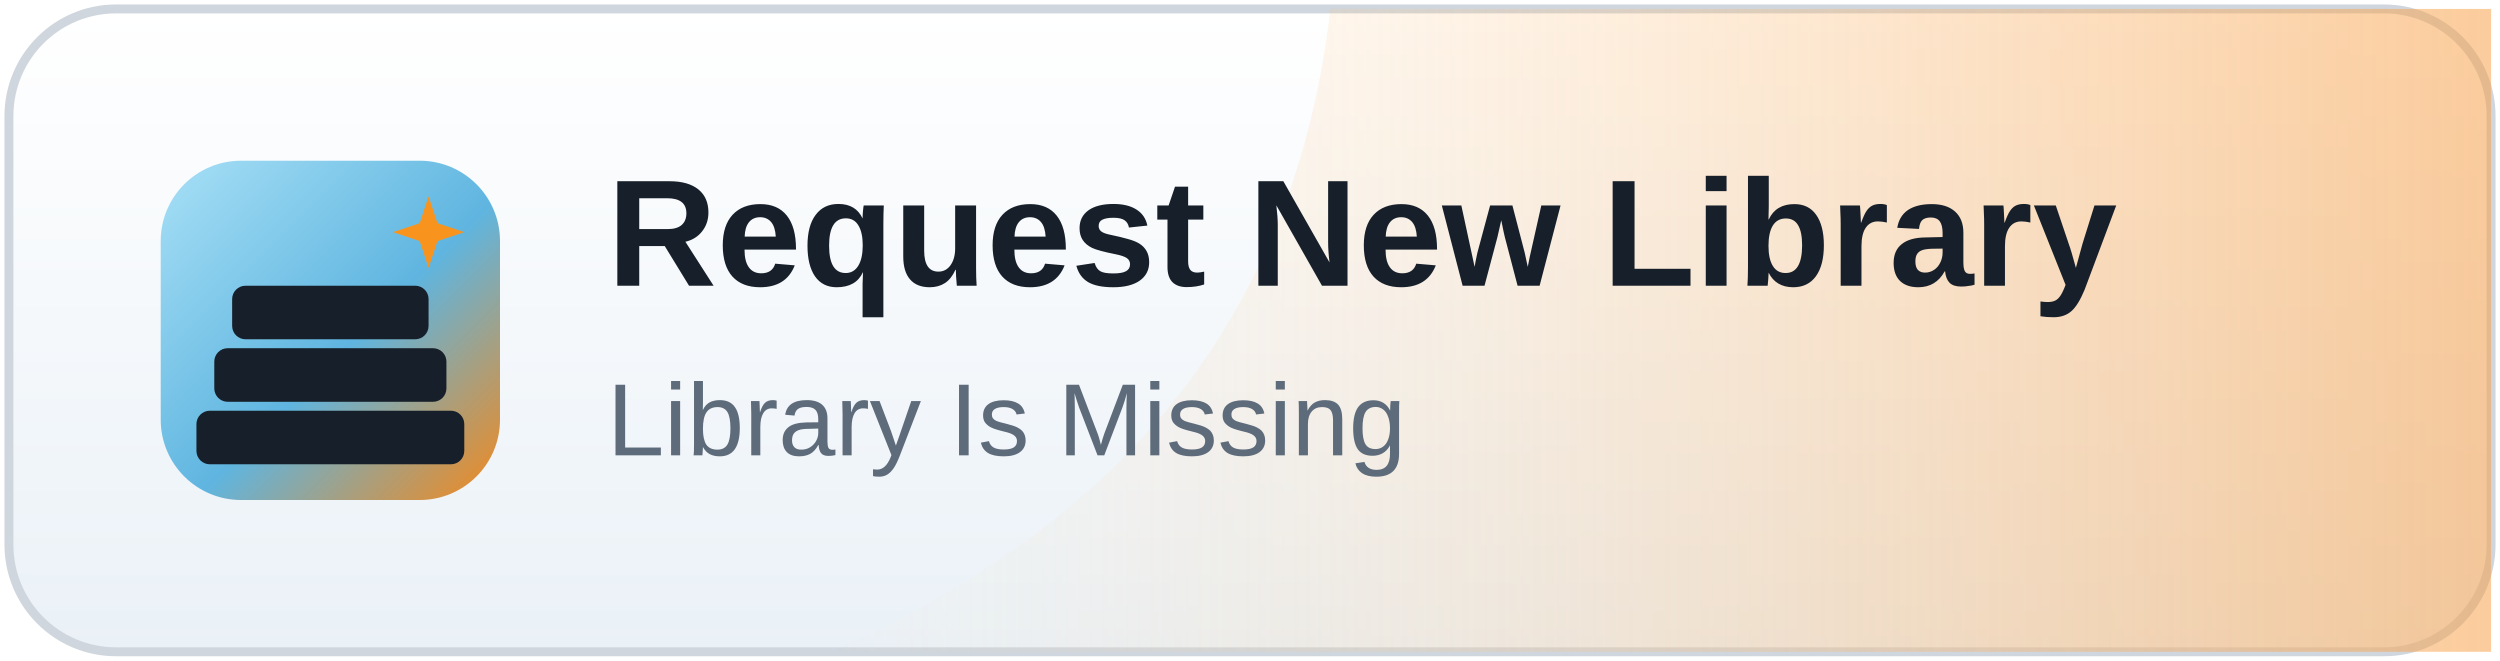
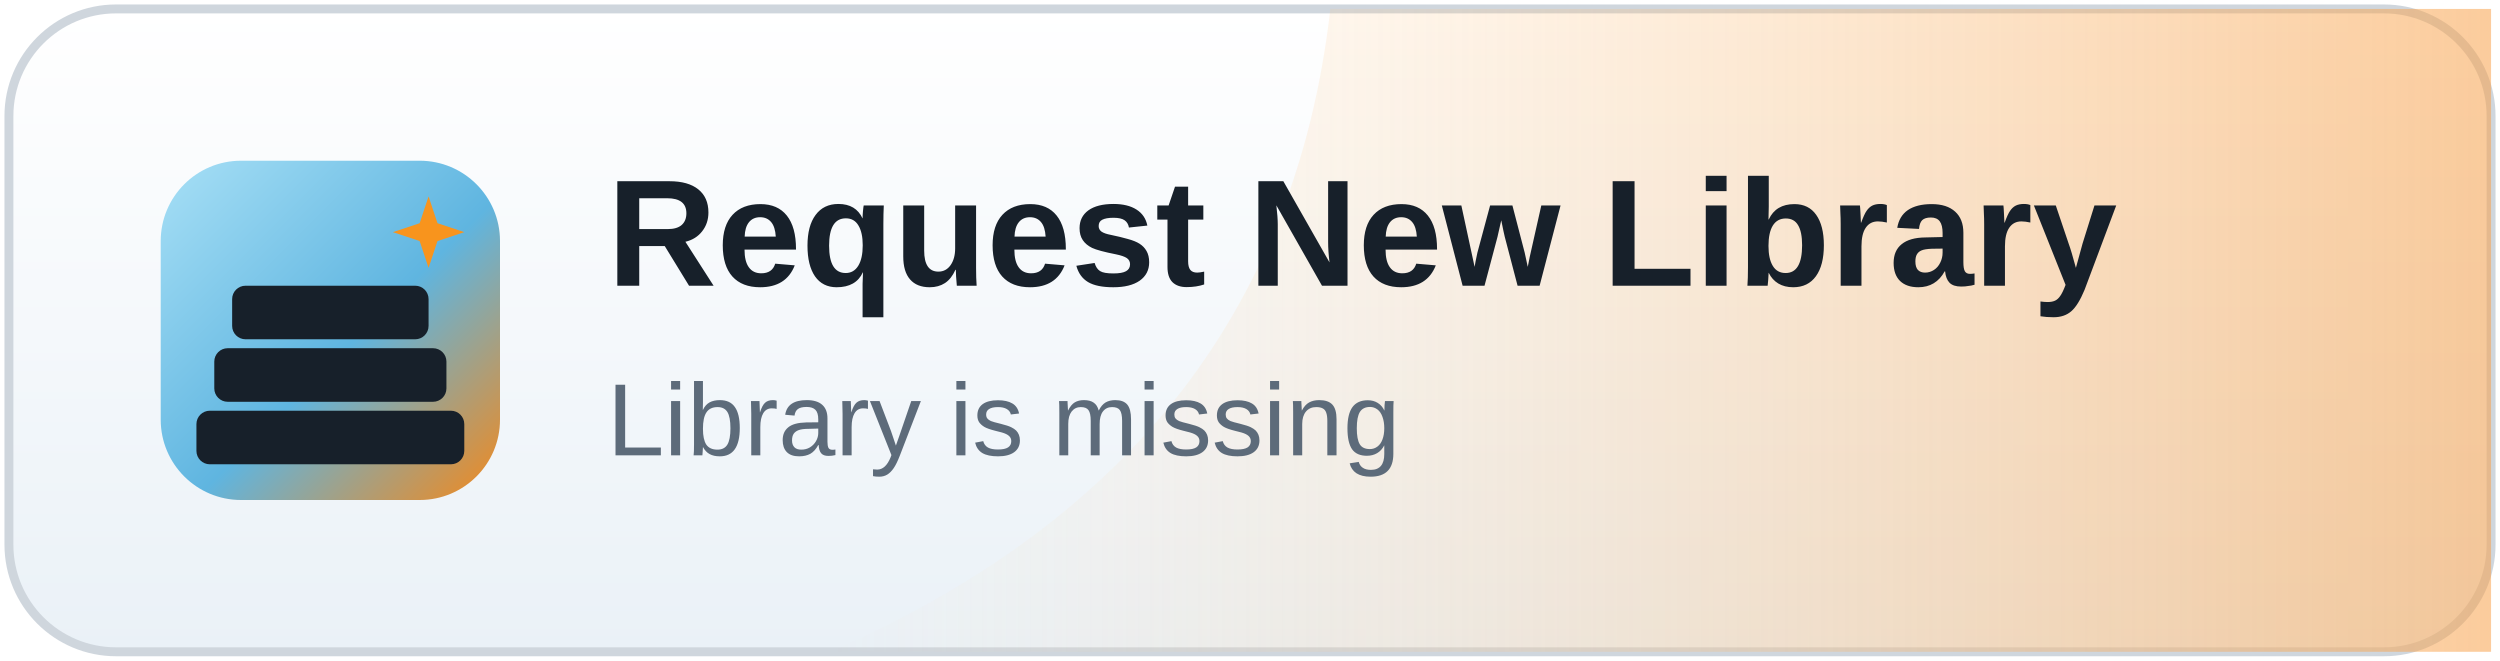
<svg xmlns="http://www.w3.org/2000/svg" width="280" height="74" viewBox="0 0 280 74" role="img" aria-labelledby="title desc">
  <defs>
    <linearGradient id="surface" x1="0" y1="0" x2="0" y2="1">
      <stop offset="0" stop-color="#ffffff" />
      <stop offset="1" stop-color="#eaf1f7" />
    </linearGradient>
    <linearGradient id="surfaceDark" x1="0" y1="0" x2="0" y2="1">
      <stop offset="0" stop-color="#1d2734" />
      <stop offset="1" stop-color="#131a23" />
    </linearGradient>
    <linearGradient id="iconBg" x1="0" y1="0" x2="1" y2="1">
      <stop offset="0" stop-color="#a8e0f6" />
      <stop offset=".55" stop-color="#5fb5e0" />
      <stop offset="1" stop-color="#f4881a" />
    </linearGradient>
    <linearGradient id="wash" x1="0" y1="0" x2="1" y2="0">
      <stop offset="0" stop-color="#ffd9a8" stop-opacity="0" />
      <stop offset="1" stop-color="#f8a14a" stop-opacity=".55" />
    </linearGradient>
    <linearGradient id="washDark" x1="0" y1="0" x2="1" y2="0">
      <stop offset="0" stop-color="#5a3618" stop-opacity="0" />
      <stop offset="1" stop-color="#a35d1d" stop-opacity=".4" />
    </linearGradient>
  </defs>
  <style>
    .surface { fill: url(#surface); stroke: #cfd6dd; stroke-width: 1; }
    .wash { fill: url(#wash); }
    .icon-bg { fill: url(#iconBg); }
    .icon-line { fill: none; stroke: #17202a; stroke-width: 3; stroke-linecap: round; stroke-linejoin: round; }
    .icon-fill { fill: #17202a; }
    .title { fill: #17202a; font: 700 17px Arial, Helvetica, sans-serif; }
    .caption { fill: #5d6b7a; font: 400 11.5px Arial, Helvetica, sans-serif; }
    @media (prefers-color-scheme: dark) {
      .surface { fill: url(#surfaceDark); stroke: #3b4858; }
      .wash { fill: url(#washDark); }
      .title { fill: #f7fafc; }
      .caption { fill: #b9c4d1; }
    }
  </style>
  <rect class="surface" x="1" y="1" width="278" height="72" rx="12" />
  <path class="wash" d="M149 1h130v72H93c32-14 52-37 56-72z" />
  <rect class="icon-bg" x="18" y="18" width="38" height="38" rx="9" />
  <rect class="icon-fill" x="22" y="46" width="30" height="6" rx="1.5" />
  <rect class="icon-fill" x="24" y="39" width="26" height="6" rx="1.5" />
  <rect class="icon-fill" x="26" y="32" width="22" height="6" rx="1.5" />
  <path fill="#f8941d" d="M48 22 L49 25 L52 26 L49 27 L48 30 L47 27 L44 26 L47 25 Z" />
  <text class="title" x="68" y="32">Request New Library</text>
-   <text class="caption" x="68" y="51">Library Is Missing</text>
+   <text class="caption" x="68" y="51">Library is missing</text>
</svg>
